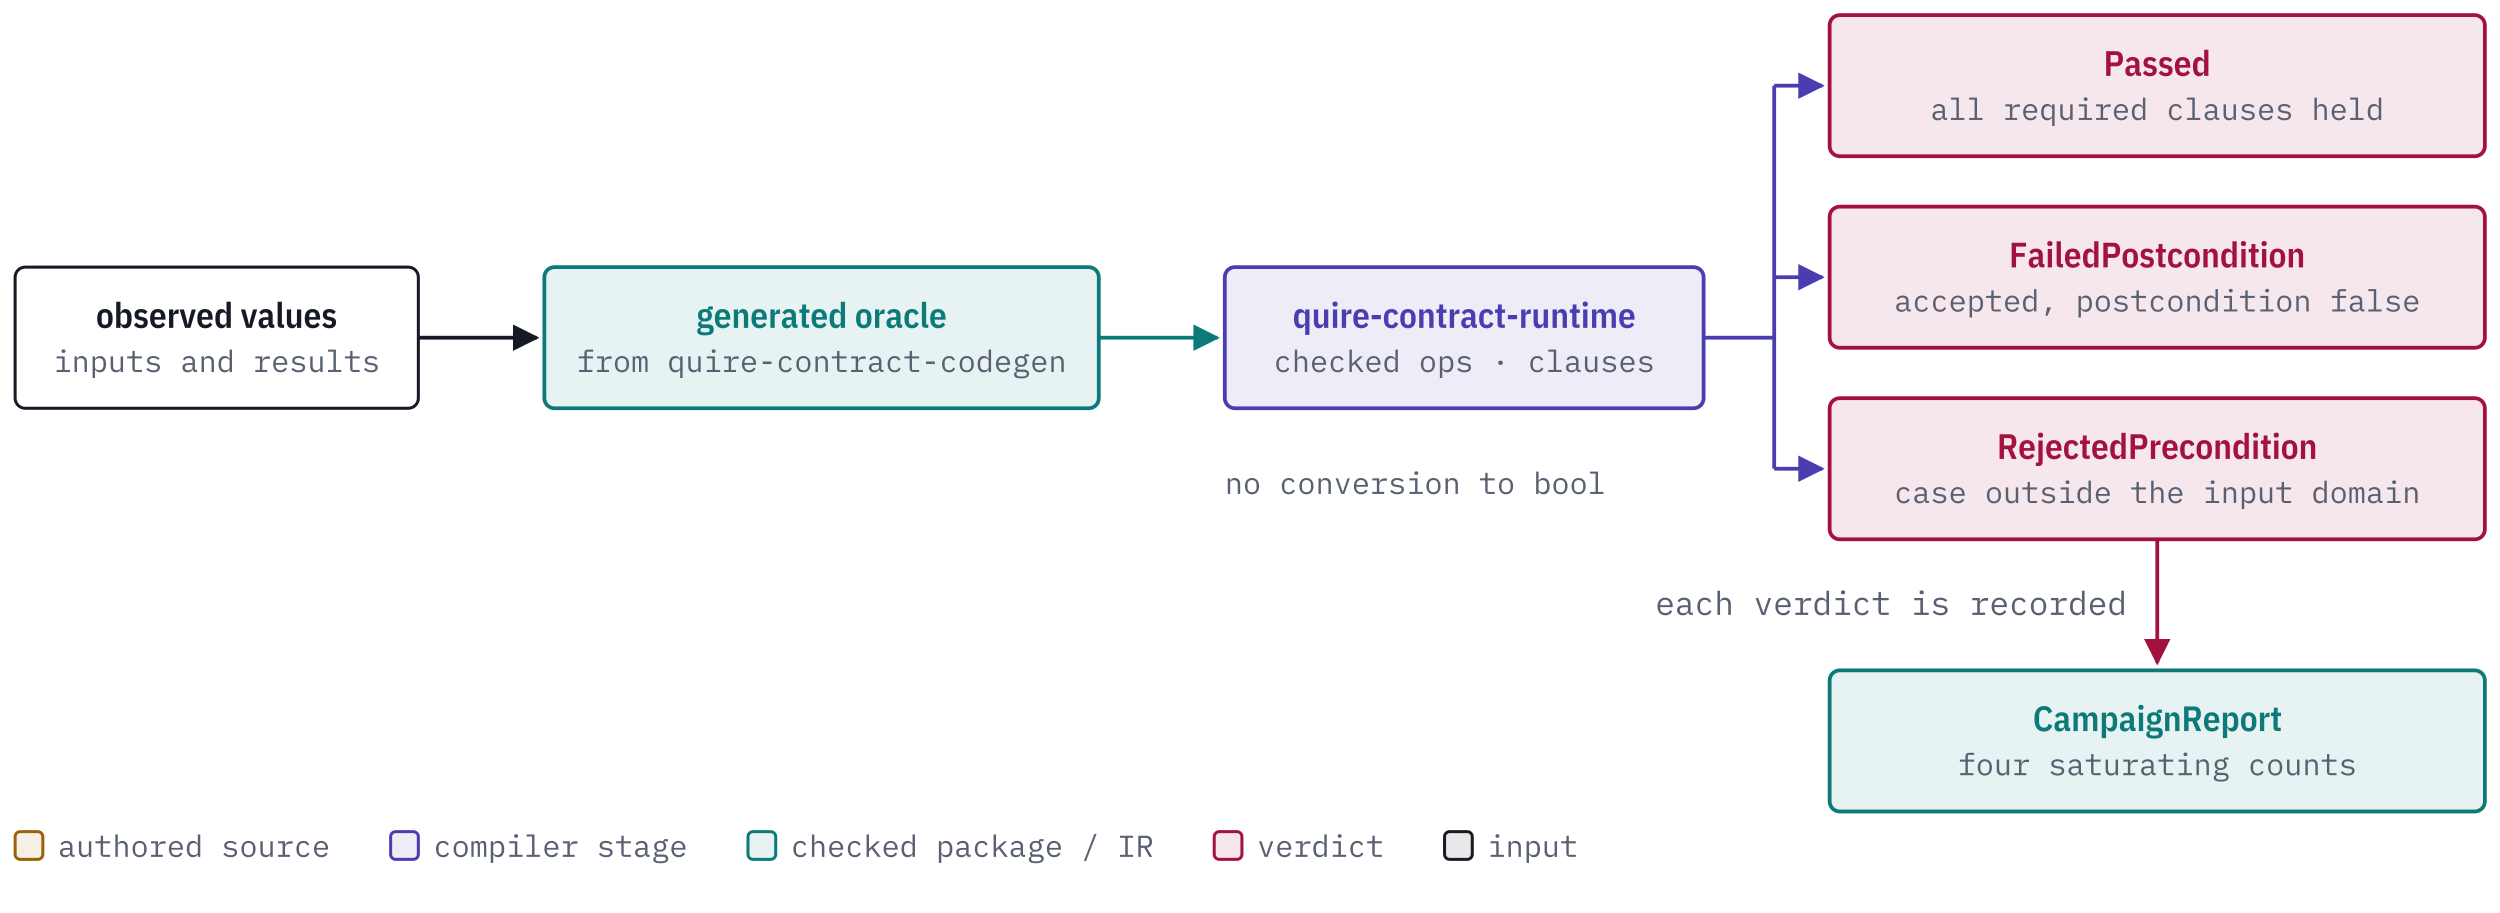
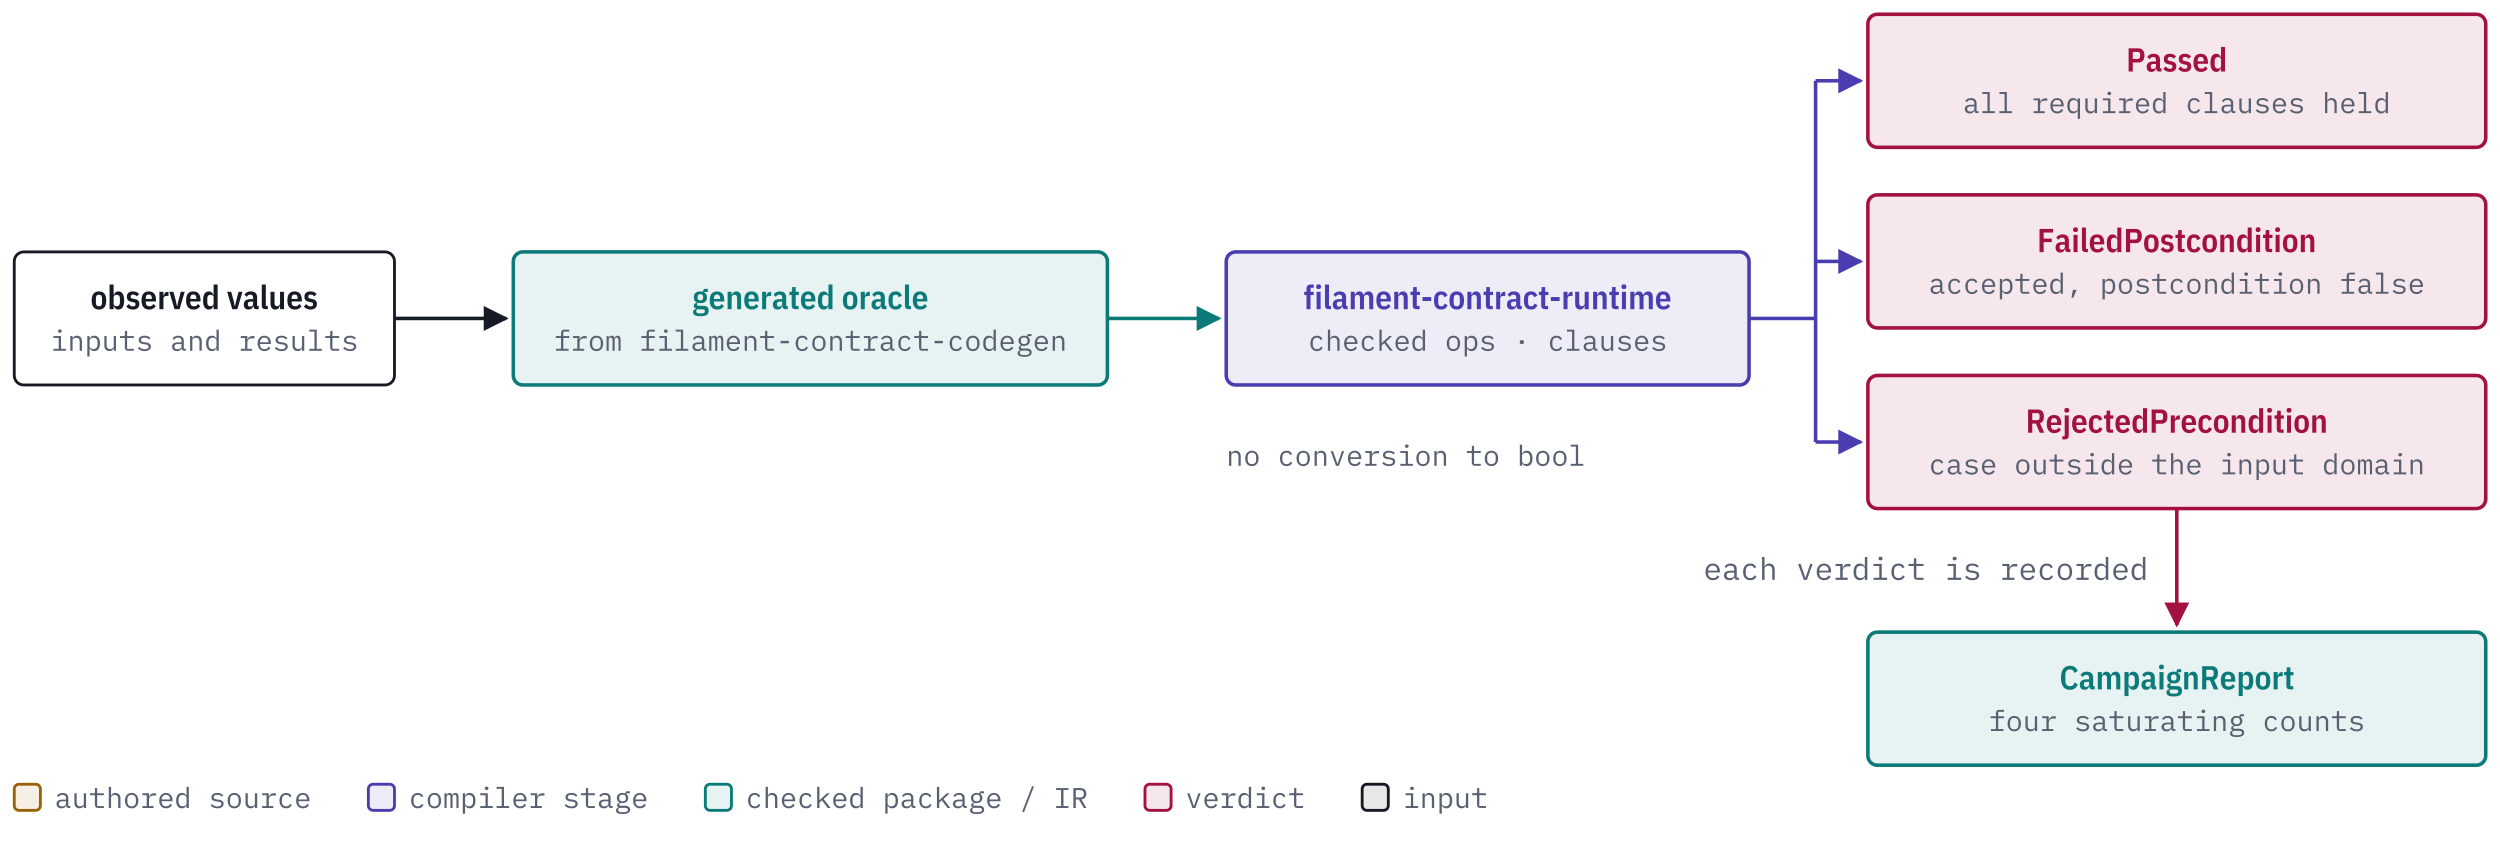
- <svg xmlns="http://www.w3.org/2000/svg" width="992" height="362" viewBox="-6 -6 992 362" role="img" aria-label="A generated oracle passes observed values to quire-contract-runtime, which returns one of three verdicts: Passed, FailedPostcondition or RejectedPrecondition. A campaign report counts every verdict.">
+ <svg xmlns="http://www.w3.org/2000/svg" width="1052" height="362" viewBox="-6 -6 1052 362" role="img" aria-label="A generated oracle passes observed values to filament-contract-runtime, which returns one of three verdicts: Passed, FailedPostcondition or RejectedPrecondition. A campaign report counts every verdict.">
  <defs>
    <path id="mono_I" d="M84 0V67H258V631H84V698H516V631H342V67H516V0Z" />
    <path id="mono_R" d="M174 0H90V698H344Q441 698 492 645Q543 592 543 497Q543 412 499 361Q455 310 371 302L549 0H455L285 298H174ZM342 369Q395 369 424 396Q454 422 454 471V523Q454 572 424 598Q395 625 342 625H174V369Z" />
    <path id="mono_a" d="M495 0Q448 0 428 24Q408 48 403 84H398Q381 39 344 14Q306 -12 243 -12Q162 -12 114 30Q66 72 66 145Q66 217 118 256Q171 295 288 295H398V346Q398 403 366 432Q334 460 275 460Q223 460 190 440Q157 419 137 384L83 424Q93 444 110 463Q127 482 152 496Q177 511 209 520Q241 528 280 528Q371 528 424 482Q478 436 478 354V70H550V0ZM257 55Q288 55 314 62Q339 70 358 82Q377 95 388 112Q398 130 398 150V235H288Q216 235 183 215Q150 195 150 157V136Q150 96 178 76Q207 55 257 55Z" />
    <path id="mono_b" d="M95 740H175V432H179Q229 528 338 528Q433 528 486 457Q540 386 540 258Q540 130 486 59Q433 -12 338 -12Q229 -12 179 84H175V0H95ZM307 59Q377 59 416 102Q454 144 454 214V302Q454 372 416 414Q377 457 307 457Q280 457 256 450Q232 443 214 430Q196 416 186 396Q175 377 175 351V165Q175 139 186 120Q196 100 214 86Q232 73 256 66Q280 59 307 59Z" />
    <path id="mono_c" d="M318 -12Q262 -12 218 8Q175 27 145 62Q115 97 100 147Q84 197 84 258Q84 319 100 369Q116 419 146 454Q176 490 219 509Q262 528 317 528Q392 528 439 495Q486 462 508 409L444 375Q430 415 398 437Q365 459 317 459Q282 459 254 448Q227 436 208 415Q189 394 180 365Q170 336 170 302V214Q170 180 180 151Q189 122 208 101Q227 80 255 68Q283 57 319 57Q371 57 405 81Q439 105 459 147L516 108Q493 56 444 22Q396 -12 318 -12Z" />
    <path id="mono_comma" d="M257 136H386L271 -141H204Z" />
    <path id="mono_d" d="M425 84H421Q371 -12 262 -12Q167 -12 114 59Q60 130 60 258Q60 386 114 457Q167 528 262 528Q371 528 421 432H425V740H505V0H425ZM293 59Q320 59 344 66Q368 73 386 86Q404 100 414 120Q425 139 425 165V351Q425 377 414 396Q404 416 386 430Q368 443 344 450Q320 457 293 457Q223 457 184 414Q146 372 146 302V214Q146 144 184 102Q223 59 293 59Z" />
    <path id="mono_e" d="M309 -12Q253 -12 208 7Q164 26 132 62Q101 97 84 146Q67 196 67 257Q67 319 84 369Q102 419 133 454Q164 490 208 509Q251 528 304 528Q356 528 398 509Q441 490 471 456Q501 423 517 377Q533 331 533 276V238H151V214Q151 180 162 151Q173 122 194 101Q214 80 244 68Q273 57 309 57Q361 57 399 81Q437 105 457 147L516 107Q493 55 440 22Q386 -12 309 -12ZM304 462Q271 462 243 450Q215 438 194 417Q174 396 162 368Q151 339 151 305V298H447V309Q447 343 436 371Q426 399 408 420Q389 440 362 451Q336 462 304 462Z" />
    <path id="mono_f" d="M83 68H257V448H73V516H257V622Q257 674 284 707Q312 740 371 740H544V672H337V516H544V448H337V68H521V0H83Z" />
    <path id="mono_g" d="M561 -59Q561 -137 496 -174Q431 -212 301 -212Q176 -212 122 -179Q67 -146 67 -84Q67 -42 89 -19Q111 4 151 15V27Q129 38 117 55Q105 72 105 98Q105 138 132 158Q158 178 198 188V192Q150 213 124 254Q97 295 97 350Q97 389 111 422Q125 455 152 478Q178 502 215 515Q252 528 297 528Q355 528 399 507V516Q399 546 413 566Q427 586 461 586H556V516H440V481Q468 457 483 424Q498 391 498 350Q498 311 484 278Q469 245 443 222Q417 198 380 185Q342 172 297 172Q284 172 272 173Q260 174 248 176Q236 174 223 170Q210 165 199 158Q188 150 181 140Q174 130 174 117Q174 94 197 86Q220 79 257 79H371Q471 79 516 42Q561 4 561 -59ZM486 -63Q486 -32 461 -14Q436 5 374 5H195Q143 -16 143 -65Q143 -99 170 -124Q197 -148 260 -148H338Q408 -148 447 -126Q486 -105 486 -63ZM297 234Q357 234 386 262Q414 290 414 336V365Q414 411 386 438Q357 466 297 466Q237 466 209 438Q181 411 181 365V336Q181 290 209 262Q237 234 297 234Z" />
    <path id="mono_h" d="M98 740H178V432H182Q190 451 202 468Q214 486 232 499Q249 512 273 520Q297 528 329 528Q410 528 459 476Q508 425 508 331V0H428V317Q428 388 397 422Q366 457 306 457Q282 457 259 451Q236 445 218 433Q200 421 189 402Q178 383 178 358V0H98Z" />
    <path id="mono_hyphen" d="M155 262V346H445V262Z" />
    <path id="mono_i" d="M332 630Q297 630 283 644Q269 659 269 681V697Q269 719 283 734Q297 748 332 748Q367 748 381 734Q395 719 395 697V681Q395 659 381 644Q367 630 332 630ZM106 68H292V448H106V516H372V68H546V0H106Z" />
    <path id="mono_k" d="M105 740H185V273H189L279 358L451 516H549L335 314L574 0H475L274 268L185 187V0H105Z" />
    <path id="mono_l" d="M80 68H260V672H80V740H340V68H520V0H80Z" />
    <path id="mono_m" d="M54 0V516H128V456H132Q144 486 166 507Q188 528 231 528Q276 528 298 506Q320 483 325 447H328Q342 482 368 505Q394 528 440 528Q503 528 524 484Q546 440 546 358V0H472V345Q472 411 458 436Q445 462 409 462Q377 462 357 442Q337 421 337 379V0H263V345Q263 411 250 436Q236 462 201 462Q169 462 148 442Q128 421 128 379V0Z" />
    <path id="mono_n" d="M98 0V516H178V432H182Q190 451 202 468Q214 486 232 499Q249 512 273 520Q297 528 329 528Q410 528 459 476Q508 425 508 331V0H428V317Q428 388 397 422Q366 457 306 457Q282 457 259 451Q236 445 218 433Q200 421 189 402Q178 383 178 358V0Z" />
    <path id="mono_o" d="M300 -12Q246 -12 202 7Q159 26 128 62Q98 97 82 146Q66 196 66 258Q66 319 82 369Q98 419 128 454Q159 490 202 509Q246 528 300 528Q354 528 398 509Q441 490 472 454Q502 419 518 369Q534 319 534 258Q534 196 518 146Q502 97 472 62Q441 26 398 7Q354 -12 300 -12ZM300 57Q367 57 408 97Q449 137 449 221V295Q449 379 408 419Q367 459 300 459Q233 459 192 419Q151 379 151 295V221Q151 137 192 97Q233 57 300 57Z" />
    <path id="mono_p" d="M95 516H175V432H179Q229 528 338 528Q433 528 486 457Q540 386 540 258Q540 130 486 59Q433 -12 338 -12Q229 -12 179 84H175V-200H95ZM307 59Q377 59 416 102Q454 144 454 214V302Q454 372 416 414Q377 457 307 457Q280 457 256 450Q232 443 214 430Q196 416 186 396Q175 377 175 351V165Q175 139 186 120Q196 100 214 86Q232 73 256 66Q280 59 307 59Z" />
    <path id="mono_periodcentered" d="M300 235Q259 235 242 252Q226 269 226 295V313Q226 339 242 356Q259 373 300 373Q341 373 358 356Q374 339 374 313V295Q374 269 358 252Q341 235 300 235Z" />
    <path id="mono_q" d="M425 84H421Q371 -12 262 -12Q167 -12 114 59Q60 130 60 258Q60 386 114 457Q167 528 262 528Q371 528 421 432H425V516H505V-200H425ZM293 59Q320 59 344 66Q368 73 386 86Q404 100 414 120Q425 139 425 165V351Q425 377 414 396Q404 416 386 430Q368 443 344 450Q320 457 293 457Q223 457 184 414Q146 372 146 302V214Q146 144 184 102Q223 59 293 59Z" />
    <path id="mono_r" d="M77 68H228V448H77V516H308V386H313Q329 447 374 482Q418 516 487 516H559V436H462Q393 436 350 396Q308 356 308 291V68H469V0H77Z" />
    <path id="mono_s" d="M306 -12Q225 -12 166 16Q108 43 67 89L121 136Q158 97 202 76Q246 55 308 55Q368 55 406 76Q445 98 445 144Q445 164 438 178Q430 191 417 199Q404 207 388 212Q372 216 354 219L273 231Q246 235 214 242Q183 249 157 264Q131 280 114 306Q96 332 96 374Q96 413 112 442Q127 470 155 490Q183 509 221 518Q259 528 304 528Q374 528 426 506Q477 484 514 445L462 396Q453 407 440 418Q426 430 406 440Q387 449 361 455Q335 461 301 461Q240 461 208 440Q175 419 175 379Q175 359 182 346Q190 332 203 324Q216 316 232 312Q249 307 266 304L347 292Q375 288 406 281Q437 274 463 258Q489 243 506 217Q524 191 524 149Q524 72 464 30Q405 -12 306 -12Z" />
    <path id="mono_slash" d="M90 -138 438 760H510L162 -138Z" />
    <path id="mono_t" d="M325 0Q266 0 238 33Q211 66 211 118V448H39V516H167Q193 516 204 526Q214 537 214 563V698H291V516H526V448H291V68H526V0Z" />
    <path id="mono_u" d="M422 84H418Q410 65 398 48Q386 30 368 17Q351 4 327 -4Q303 -12 271 -12Q190 -12 141 40Q92 91 92 185V516H172V199Q172 128 203 94Q234 59 294 59Q318 59 341 65Q364 71 382 83Q400 95 411 114Q422 132 422 158V516H502V0H422Z" />
    <path id="mono_v" d="M249 0 64 516H145L219 300L299 67H303L383 300L457 516H536L351 0Z" />
    <path id="title_C" d="M319 -12Q257 -12 207 8Q157 27 122 70Q86 113 66 181Q47 249 47 345Q47 442 66 511Q86 580 122 624Q157 668 207 689Q257 710 319 710Q365 710 401 700Q437 690 465 670Q493 651 514 621Q535 591 552 551L446 495Q430 552 401 577Q372 602 319 602Q253 602 216 559Q180 516 180 436V262Q180 182 216 139Q253 96 319 96Q372 96 404 123Q435 150 453 210L555 150Q538 111 516 81Q494 51 466 30Q437 10 401 -1Q365 -12 319 -12Z" />
    <path id="title_F" d="M73 0V698H481V589H198V407H443V301H198V0Z" />
    <path id="title_P" d="M73 0V698H362Q454 698 502 641Q549 584 549 484Q549 384 502 327Q454 270 362 270H198V0ZM198 379H349Q381 379 400 396Q418 414 418 453V515Q418 554 400 572Q381 589 349 589H198Z" />
    <path id="title_R" d="M198 0H73V698H362Q454 698 502 642Q549 586 549 486Q549 407 519 356Q489 304 431 285L558 0H423L308 275H198ZM349 379Q381 379 400 396Q418 413 418 453V515Q418 555 400 572Q381 589 349 589H198V379Z" />
    <path id="title_a" d="M406 0Q325 0 321 89H309Q299 41 264 14Q229 -12 177 -12Q105 -12 69 28Q33 68 33 140Q33 222 84 262Q135 302 231 302H312V347Q312 393 292 415Q273 437 228 437Q191 437 166 420Q141 402 122 370L51 434Q80 479 124 506Q169 534 238 534Q433 534 433 350V97H479V0ZM223 77Q260 77 286 98Q312 120 312 158V227H239Q155 227 155 162V140Q155 107 173 92Q191 77 223 77Z" />
    <path id="title_b" d="M66 740H187V436H201Q212 480 246 507Q279 534 324 534Q416 534 460 464Q504 395 504 261Q504 127 460 58Q416 -12 324 -12Q279 -12 246 15Q212 42 201 86H187V0H66ZM278 88Q325 88 351 117Q377 146 377 199V323Q377 376 351 405Q325 434 278 434Q237 434 212 414Q187 393 187 356V166Q187 129 212 108Q237 88 278 88Z" />
    <path id="title_c" d="M251 -12Q145 -12 90 54Q34 120 34 261Q34 402 90 468Q145 534 251 534Q328 534 374 499Q419 464 439 403L340 359Q332 397 312 416Q291 436 251 436Q161 436 161 328V194Q161 86 251 86Q293 86 315 106Q337 126 348 168L442 123Q396 -12 251 -12Z" />
    <path id="title_d" d="M357 86H343Q332 42 298 15Q265 -12 220 -12Q128 -12 84 58Q40 127 40 261Q40 395 84 464Q128 534 220 534Q265 534 298 507Q332 480 343 436H357V740H478V0H357ZM266 88Q307 88 332 108Q357 129 357 166V356Q357 393 332 414Q307 434 266 434Q219 434 193 405Q167 376 167 323V199Q167 146 193 117Q219 88 266 88Z" />
    <path id="title_e" d="M263 -12Q212 -12 170 4Q127 21 97 54Q67 88 50 140Q34 191 34 261Q34 402 90 468Q147 534 252 534Q357 534 414 468Q470 402 470 261V232H161V198Q161 146 190 116Q219 86 270 86Q313 86 342 104Q372 123 393 158L459 89Q430 43 381 16Q332 -12 263 -12ZM252 441Q161 441 161 333V307H343V333Q343 441 252 441Z" />
+     <path id="title_f" d="M91 425H22V522H91V603Q91 674 122 707Q154 740 220 740H308V643H212V522H308V425H212V0H91Z" />
    <path id="title_g" d="M493 -46Q493 -87 480 -118Q468 -149 439 -170Q410 -191 362 -202Q314 -212 244 -212Q182 -212 140 -204Q98 -195 72 -179Q46 -163 35 -140Q24 -117 24 -88Q24 -48 46 -25Q68 -2 109 4V23Q77 31 62 53Q46 75 46 107Q46 139 68 160Q90 182 132 190V203Q47 245 47 357Q47 442 95 488Q143 534 244 534Q289 534 326 520V539Q326 610 394 610H467V516H366V496Q403 478 422 442Q441 407 441 357Q441 272 394 226Q346 181 244 181Q203 181 168 189Q154 183 147 170Q140 157 140 141Q140 121 153 111Q166 101 196 101H329Q418 101 456 63Q493 25 493 -46ZM380 -60Q380 -33 362 -19Q344 -5 302 -5H141Q119 -24 119 -61Q119 -93 140 -110Q162 -127 216 -127H275Q332 -127 356 -110Q380 -94 380 -60ZM244 264Q327 264 327 346V369Q327 451 244 451Q161 451 161 369V346Q161 264 244 264Z" />
    <path id="title_hyphen" d="M50 245V365H312V245Z" />
    <path id="title_i" d="M126 604Q88 604 71 620Q54 637 54 665V685Q54 713 71 730Q88 746 126 746Q164 746 181 730Q198 713 198 685V665Q198 637 181 620Q164 604 126 604ZM66 522H187V0H66Z" />
    <path id="title_j" d="M68 522H189V-78Q189 -141 160 -170Q131 -200 65 -200H-4V-103H68ZM129 604Q91 604 74 620Q57 637 57 665V685Q57 713 74 730Q91 746 129 746Q167 746 184 730Q201 713 201 685V665Q201 637 184 620Q167 604 129 604Z" />
    <path id="title_l" d="M184 0Q121 0 94 28Q66 56 66 116V740H187V97H247V0Z" />
    <path id="title_m" d="M66 0V522H187V435H201Q232 534 324 534Q422 534 451 431H463Q480 484 516 509Q551 534 602 534Q668 534 705 486Q742 439 742 351V0H621V330Q621 432 548 432Q513 432 488 410Q464 389 464 350V0H343V330Q343 384 325 408Q307 432 271 432Q236 432 212 410Q187 389 187 350V0Z" />
    <path id="title_n" d="M66 0V522H187V435H201Q232 534 326 534Q396 534 434 486Q472 439 472 351V0H351V330Q351 432 275 432Q238 432 212 410Q187 389 187 350V0Z" />
    <path id="title_o" d="M253 -12Q149 -12 92 54Q34 120 34 261Q34 402 92 468Q149 534 253 534Q357 534 414 468Q472 402 472 261Q472 120 414 54Q357 -12 253 -12ZM253 86Q345 86 345 194V328Q345 436 253 436Q161 436 161 328V194Q161 86 253 86Z" />
    <path id="title_p" d="M66 522H187V436H201Q212 480 246 507Q279 534 324 534Q416 534 460 464Q504 395 504 261Q504 127 460 58Q416 -12 324 -12Q279 -12 246 15Q212 42 201 86H187V-200H66ZM278 88Q325 88 351 117Q377 146 377 199V323Q377 376 351 405Q325 434 278 434Q237 434 212 414Q187 393 187 356V166Q187 129 212 108Q237 88 278 88Z" />
-     <path id="title_q" d="M357 86H343Q332 42 298 15Q265 -12 220 -12Q128 -12 84 58Q40 127 40 261Q40 395 84 464Q128 534 220 534Q265 534 298 507Q332 480 343 436H357V522H478V-200H357ZM266 88Q307 88 332 108Q357 129 357 166V356Q357 393 332 414Q307 434 266 434Q219 434 193 405Q167 376 167 323V199Q167 146 193 117Q219 88 266 88Z" />
    <path id="title_r" d="M66 0V522H187V415H201Q210 467 238 494Q267 522 313 522H339V398H299Q242 398 214 380Q187 362 187 317V0Z" />
    <path id="title_s" d="M224 -12Q159 -12 110 12Q61 35 24 82L98 154Q123 119 154 101Q185 83 226 83Q302 83 302 147Q302 172 290 186Q277 201 247 206L198 215Q116 230 79 266Q42 302 42 371Q42 453 90 494Q138 534 226 534Q287 534 332 514Q376 494 409 455L338 384Q318 409 290 424Q261 439 226 439Q156 439 156 376Q156 350 170 336Q184 323 214 318L264 309Q346 294 382 258Q417 223 417 159Q417 78 367 33Q317 -12 224 -12Z" />
    <path id="title_t" d="M210 0Q147 0 119 28Q91 56 91 117V425H22V522H58Q84 522 94 534Q103 546 103 572V664H212V522H306V425H212V97H298V0Z" />
    <path id="title_u" d="M346 88H332Q302 -12 205 -12Q135 -12 98 36Q60 83 60 172V522H181V192Q181 89 257 89Q294 89 320 111Q346 133 346 172V522H467V0H346Z" />
    <path id="title_v" d="M162 0 8 522H130L205 244L234 103H248L277 244L352 522H469L315 0Z" />
    <marker id="ah-evidence" viewBox="0 0 10 10" refX="9" refY="5" markerWidth="7" markerHeight="7" orient="auto-start-reverse">
      <path d="M0,0 L10,5 L0,10 z" fill="#a3123f" />
    </marker>
    <marker id="ah-ink" viewBox="0 0 10 10" refX="9" refY="5" markerWidth="7" markerHeight="7" orient="auto-start-reverse">
      <path d="M0,0 L10,5 L0,10 z" fill="#161a24" />
    </marker>
    <marker id="ah-logic" viewBox="0 0 10 10" refX="9" refY="5" markerWidth="7" markerHeight="7" orient="auto-start-reverse">
      <path d="M0,0 L10,5 L0,10 z" fill="#4a3db0" />
    </marker>
    <marker id="ah-model" viewBox="0 0 10 10" refX="9" refY="5" markerWidth="7" markerHeight="7" orient="auto-start-reverse">
      <path d="M0,0 L10,5 L0,10 z" fill="#0b7a78" />
    </marker>
  </defs>
  <rect x="0" y="100" width="160" height="56" rx="4" stroke="#161a24" stroke-width="1.2" fill="none" />
  <g fill="#161a24" transform="translate(32.1,124.1) scale(0.014,-0.014)">
    <use href="#title_o" x="0" />
    <use href="#title_b" x="506" />
    <use href="#title_s" x="1050" />
    <use href="#title_e" x="1499" />
    <use href="#title_r" x="2004" />
    <use href="#title_v" x="2361" />
    <use href="#title_e" x="2837" />
    <use href="#title_d" x="3342" />
    <use href="#title_v" x="4098" />
    <use href="#title_a" x="4574" />
    <use href="#title_l" x="5081" />
    <use href="#title_u" x="5349" />
    <use href="#title_e" x="5882" />
    <use href="#title_s" x="6387" />
  </g>
  <g fill="#586072" transform="translate(15.2,141.6) scale(0.012,-0.012)">
    <use href="#mono_i" x="0" />
    <use href="#mono_n" x="600" />
    <use href="#mono_p" x="1200" />
    <use href="#mono_u" x="1800" />
    <use href="#mono_t" x="2400" />
    <use href="#mono_s" x="3000" />
    <use href="#mono_a" x="4200" />
    <use href="#mono_n" x="4800" />
    <use href="#mono_d" x="5400" />
    <use href="#mono_r" x="6600" />
    <use href="#mono_e" x="7200" />
    <use href="#mono_s" x="7800" />
    <use href="#mono_u" x="8400" />
    <use href="#mono_l" x="9000" />
    <use href="#mono_t" x="9600" />
    <use href="#mono_s" x="10200" />
  </g>
-   <rect x="210" y="100" width="220" height="56" rx="4" stroke="#0b7a78" stroke-width="1.5" fill="#0b7a78" fill-opacity="0.1" />
-   <g fill="#0b7a78" transform="translate(270.3,124.1) scale(0.014,-0.014)">
+   <rect x="210" y="100" width="250" height="56" rx="4" stroke="#0b7a78" stroke-width="1.5" fill="#0b7a78" fill-opacity="0.1" />
+   <g fill="#0b7a78" transform="translate(285.3,124.1) scale(0.014,-0.014)">
    <use href="#title_g" x="0" />
    <use href="#title_e" x="492" />
    <use href="#title_n" x="997" />
    <use href="#title_e" x="1529" />
    <use href="#title_r" x="2034" />
    <use href="#title_a" x="2391" />
    <use href="#title_t" x="2898" />
    <use href="#title_e" x="3232" />
    <use href="#title_d" x="3737" />
    <use href="#title_o" x="4493" />
    <use href="#title_r" x="4999" />
    <use href="#title_a" x="5356" />
    <use href="#title_c" x="5863" />
    <use href="#title_l" x="6327" />
    <use href="#title_e" x="6595" />
  </g>
-   <g fill="#586072" transform="translate(222.8,141.6) scale(0.012,-0.012)">
+   <g fill="#586072" transform="translate(227,141.6) scale(0.012,-0.012)">
    <use href="#mono_f" x="0" />
    <use href="#mono_r" x="600" />
    <use href="#mono_o" x="1200" />
    <use href="#mono_m" x="1800" />
-     <use href="#mono_q" x="3000" />
-     <use href="#mono_u" x="3600" />
-     <use href="#mono_i" x="4200" />
-     <use href="#mono_r" x="4800" />
-     <use href="#mono_e" x="5400" />
-     <use href="#mono_hyphen" x="6000" />
-     <use href="#mono_c" x="6600" />
-     <use href="#mono_o" x="7200" />
-     <use href="#mono_n" x="7800" />
-     <use href="#mono_t" x="8400" />
-     <use href="#mono_r" x="9000" />
-     <use href="#mono_a" x="9600" />
-     <use href="#mono_c" x="10200" />
-     <use href="#mono_t" x="10800" />
-     <use href="#mono_hyphen" x="11400" />
+     <use href="#mono_f" x="3000" />
+     <use href="#mono_i" x="3600" />
+     <use href="#mono_l" x="4200" />
+     <use href="#mono_a" x="4800" />
+     <use href="#mono_m" x="5400" />
+     <use href="#mono_e" x="6000" />
+     <use href="#mono_n" x="6600" />
+     <use href="#mono_t" x="7200" />
+     <use href="#mono_hyphen" x="7800" />
+     <use href="#mono_c" x="8400" />
+     <use href="#mono_o" x="9000" />
+     <use href="#mono_n" x="9600" />
+     <use href="#mono_t" x="10200" />
+     <use href="#mono_r" x="10800" />
+     <use href="#mono_a" x="11400" />
    <use href="#mono_c" x="12000" />
-     <use href="#mono_o" x="12600" />
-     <use href="#mono_d" x="13200" />
-     <use href="#mono_e" x="13800" />
-     <use href="#mono_g" x="14400" />
-     <use href="#mono_e" x="15000" />
-     <use href="#mono_n" x="15600" />
-   </g>
-   <rect x="480" y="100" width="190" height="56" rx="4" stroke="#4a3db0" stroke-width="1.5" fill="#4a3db0" fill-opacity="0.1" />
-   <g fill="#4a3db0" transform="translate(506.9,124.1) scale(0.014,-0.014)">
-     <use href="#title_q" x="0" />
-     <use href="#title_u" x="544" />
-     <use href="#title_i" x="1077" />
-     <use href="#title_r" x="1329" />
-     <use href="#title_e" x="1686" />
-     <use href="#title_hyphen" x="2191" />
-     <use href="#title_c" x="2553" />
-     <use href="#title_o" x="3017" />
-     <use href="#title_n" x="3523" />
-     <use href="#title_t" x="4055" />
-     <use href="#title_r" x="4389" />
-     <use href="#title_a" x="4746" />
-     <use href="#title_c" x="5253" />
-     <use href="#title_t" x="5717" />
-     <use href="#title_hyphen" x="6051" />
-     <use href="#title_r" x="6413" />
-     <use href="#title_u" x="6770" />
-     <use href="#title_n" x="7303" />
-     <use href="#title_t" x="7835" />
-     <use href="#title_i" x="8169" />
-     <use href="#title_m" x="8421" />
-     <use href="#title_e" x="9223" />
-   </g>
-   <g fill="#586072" transform="translate(499.4,141.6) scale(0.012,-0.012)">
+     <use href="#mono_t" x="12600" />
+     <use href="#mono_hyphen" x="13200" />
+     <use href="#mono_c" x="13800" />
+     <use href="#mono_o" x="14400" />
+     <use href="#mono_d" x="15000" />
+     <use href="#mono_e" x="15600" />
+     <use href="#mono_g" x="16200" />
+     <use href="#mono_e" x="16800" />
+     <use href="#mono_n" x="17400" />
+   </g>
+   <rect x="510" y="100" width="220" height="56" rx="4" stroke="#4a3db0" stroke-width="1.5" fill="#4a3db0" fill-opacity="0.1" />
+   <g fill="#4a3db0" transform="translate(542.5,124.1) scale(0.014,-0.014)">
+     <use href="#title_f" x="0" />
+     <use href="#title_i" x="328" />
+     <use href="#title_l" x="580" />
+     <use href="#title_a" x="848" />
+     <use href="#title_m" x="1355" />
+     <use href="#title_e" x="2157" />
+     <use href="#title_n" x="2662" />
+     <use href="#title_t" x="3194" />
+     <use href="#title_hyphen" x="3528" />
+     <use href="#title_c" x="3890" />
+     <use href="#title_o" x="4354" />
+     <use href="#title_n" x="4860" />
+     <use href="#title_t" x="5392" />
+     <use href="#title_r" x="5726" />
+     <use href="#title_a" x="6083" />
+     <use href="#title_c" x="6590" />
+     <use href="#title_t" x="7054" />
+     <use href="#title_hyphen" x="7388" />
+     <use href="#title_r" x="7750" />
+     <use href="#title_u" x="8107" />
+     <use href="#title_n" x="8640" />
+     <use href="#title_t" x="9172" />
+     <use href="#title_i" x="9506" />
+     <use href="#title_m" x="9758" />
+     <use href="#title_e" x="10560" />
+   </g>
+   <g fill="#586072" transform="translate(544.4,141.6) scale(0.012,-0.012)">
    <use href="#mono_c" x="0" />
    <use href="#mono_h" x="600" />
    <use href="#mono_e" x="1200" />
    <use href="#mono_c" x="1800" />
    <use href="#mono_k" x="2400" />
    <use href="#mono_e" x="3000" />
    <use href="#mono_d" x="3600" />
    <use href="#mono_o" x="4800" />
    <use href="#mono_p" x="5400" />
    <use href="#mono_s" x="6000" />
    <use href="#mono_periodcentered" x="7200" />
    <use href="#mono_c" x="8400" />
    <use href="#mono_l" x="9000" />
    <use href="#mono_a" x="9600" />
    <use href="#mono_u" x="10200" />
    <use href="#mono_s" x="10800" />
    <use href="#mono_e" x="11400" />
    <use href="#mono_s" x="12000" />
  </g>
  <path d="M160,128 L207,128" fill="none" stroke="#161a24" stroke-width="1.5" marker-end="url(#ah-ink)" />
-   <path d="M430,128 L477,128" fill="none" stroke="#0b7a78" stroke-width="1.5" marker-end="url(#ah-model)" />
-   <path d="M670,128 L698,128" fill="none" stroke="#4a3db0" stroke-width="1.5" />
-   <path d="M698,28 L698,180" fill="none" stroke="#4a3db0" stroke-width="1.5" />
-   <path d="M698,28 L717,28" fill="none" stroke="#4a3db0" stroke-width="1.5" marker-end="url(#ah-logic)" />
-   <rect x="720" y="0" width="260" height="56" rx="4" stroke="#a3123f" stroke-width="1.5" fill="#a3123f" fill-opacity="0.1" />
-   <g fill="#a3123f" transform="translate(828.7,24.1) scale(0.014,-0.014)">
+   <path d="M460,128 L507,128" fill="none" stroke="#0b7a78" stroke-width="1.5" marker-end="url(#ah-model)" />
+   <path d="M730,128 L758,128" fill="none" stroke="#4a3db0" stroke-width="1.5" />
+   <path d="M758,28 L758,180" fill="none" stroke="#4a3db0" stroke-width="1.5" />
+   <path d="M758,28 L777,28" fill="none" stroke="#4a3db0" stroke-width="1.5" marker-end="url(#ah-logic)" />
+   <rect x="780" y="0" width="260" height="56" rx="4" stroke="#a3123f" stroke-width="1.5" fill="#a3123f" fill-opacity="0.1" />
+   <g fill="#a3123f" transform="translate(888.7,24.1) scale(0.014,-0.014)">
    <use href="#title_P" x="0" />
    <use href="#title_a" x="583" />
    <use href="#title_s" x="1090" />
    <use href="#title_s" x="1539" />
    <use href="#title_e" x="1988" />
    <use href="#title_d" x="2493" />
  </g>
-   <g fill="#586072" transform="translate(760,41.6) scale(0.012,-0.012)">
+   <g fill="#586072" transform="translate(820,41.6) scale(0.012,-0.012)">
    <use href="#mono_a" x="0" />
    <use href="#mono_l" x="600" />
    <use href="#mono_l" x="1200" />
    <use href="#mono_r" x="2400" />
    <use href="#mono_e" x="3000" />
    <use href="#mono_q" x="3600" />
    <use href="#mono_u" x="4200" />
    <use href="#mono_i" x="4800" />
    <use href="#mono_r" x="5400" />
    <use href="#mono_e" x="6000" />
    <use href="#mono_d" x="6600" />
    <use href="#mono_c" x="7800" />
    <use href="#mono_l" x="8400" />
    <use href="#mono_a" x="9000" />
    <use href="#mono_u" x="9600" />
    <use href="#mono_s" x="10200" />
    <use href="#mono_e" x="10800" />
    <use href="#mono_s" x="11400" />
    <use href="#mono_h" x="12600" />
    <use href="#mono_e" x="13200" />
    <use href="#mono_l" x="13800" />
    <use href="#mono_d" x="14400" />
  </g>
-   <path d="M698,104 L717,104" fill="none" stroke="#4a3db0" stroke-width="1.5" marker-end="url(#ah-logic)" />
-   <rect x="720" y="76" width="260" height="56" rx="4" stroke="#a3123f" stroke-width="1.5" fill="#a3123f" fill-opacity="0.1" />
-   <g fill="#a3123f" transform="translate(791.2,100.1) scale(0.014,-0.014)">
+   <path d="M758,104 L777,104" fill="none" stroke="#4a3db0" stroke-width="1.5" marker-end="url(#ah-logic)" />
+   <rect x="780" y="76" width="260" height="56" rx="4" stroke="#a3123f" stroke-width="1.5" fill="#a3123f" fill-opacity="0.1" />
+   <g fill="#a3123f" transform="translate(851.2,100.1) scale(0.014,-0.014)">
    <use href="#title_F" x="0" />
    <use href="#title_a" x="523" />
    <use href="#title_i" x="1030" />
    <use href="#title_l" x="1282" />
    <use href="#title_e" x="1550" />
    <use href="#title_d" x="2055" />
    <use href="#title_P" x="2599" />
    <use href="#title_o" x="3182" />
    <use href="#title_s" x="3688" />
    <use href="#title_t" x="4137" />
    <use href="#title_c" x="4471" />
    <use href="#title_o" x="4935" />
    <use href="#title_n" x="5441" />
    <use href="#title_d" x="5973" />
    <use href="#title_i" x="6517" />
    <use href="#title_t" x="6769" />
    <use href="#title_i" x="7103" />
    <use href="#title_o" x="7355" />
    <use href="#title_n" x="7861" />
  </g>
-   <g fill="#586072" transform="translate(745.6,117.6) scale(0.012,-0.012)">
+   <g fill="#586072" transform="translate(805.6,117.6) scale(0.012,-0.012)">
    <use href="#mono_a" x="0" />
    <use href="#mono_c" x="600" />
    <use href="#mono_c" x="1200" />
    <use href="#mono_e" x="1800" />
    <use href="#mono_p" x="2400" />
    <use href="#mono_t" x="3000" />
    <use href="#mono_e" x="3600" />
    <use href="#mono_d" x="4200" />
    <use href="#mono_comma" x="4800" />
    <use href="#mono_p" x="6000" />
    <use href="#mono_o" x="6600" />
    <use href="#mono_s" x="7200" />
    <use href="#mono_t" x="7800" />
    <use href="#mono_c" x="8400" />
    <use href="#mono_o" x="9000" />
    <use href="#mono_n" x="9600" />
    <use href="#mono_d" x="10200" />
    <use href="#mono_i" x="10800" />
    <use href="#mono_t" x="11400" />
    <use href="#mono_i" x="12000" />
    <use href="#mono_o" x="12600" />
    <use href="#mono_n" x="13200" />
    <use href="#mono_f" x="14400" />
    <use href="#mono_a" x="15000" />
    <use href="#mono_l" x="15600" />
    <use href="#mono_s" x="16200" />
    <use href="#mono_e" x="16800" />
  </g>
-   <path d="M698,180 L717,180" fill="none" stroke="#4a3db0" stroke-width="1.5" marker-end="url(#ah-logic)" />
-   <rect x="720" y="152" width="260" height="56" rx="4" stroke="#a3123f" stroke-width="1.5" fill="#a3123f" fill-opacity="0.1" />
-   <g fill="#a3123f" transform="translate(786.4,176.1) scale(0.014,-0.014)">
+   <path d="M758,180 L777,180" fill="none" stroke="#4a3db0" stroke-width="1.5" marker-end="url(#ah-logic)" />
+   <rect x="780" y="152" width="260" height="56" rx="4" stroke="#a3123f" stroke-width="1.5" fill="#a3123f" fill-opacity="0.1" />
+   <g fill="#a3123f" transform="translate(846.4,176.1) scale(0.014,-0.014)">
    <use href="#title_R" x="0" />
    <use href="#title_e" x="601" />
    <use href="#title_j" x="1106" />
    <use href="#title_e" x="1361" />
    <use href="#title_c" x="1866" />
    <use href="#title_t" x="2330" />
    <use href="#title_e" x="2664" />
    <use href="#title_d" x="3169" />
    <use href="#title_P" x="3713" />
    <use href="#title_r" x="4296" />
    <use href="#title_e" x="4653" />
    <use href="#title_c" x="5158" />
    <use href="#title_o" x="5622" />
    <use href="#title_n" x="6128" />
    <use href="#title_d" x="6660" />
    <use href="#title_i" x="7204" />
    <use href="#title_t" x="7456" />
    <use href="#title_i" x="7790" />
    <use href="#title_o" x="8042" />
    <use href="#title_n" x="8548" />
  </g>
-   <g fill="#586072" transform="translate(745.6,193.6) scale(0.012,-0.012)">
+   <g fill="#586072" transform="translate(805.6,193.6) scale(0.012,-0.012)">
    <use href="#mono_c" x="0" />
    <use href="#mono_a" x="600" />
    <use href="#mono_s" x="1200" />
    <use href="#mono_e" x="1800" />
    <use href="#mono_o" x="3000" />
    <use href="#mono_u" x="3600" />
    <use href="#mono_t" x="4200" />
    <use href="#mono_s" x="4800" />
    <use href="#mono_i" x="5400" />
    <use href="#mono_d" x="6000" />
    <use href="#mono_e" x="6600" />
    <use href="#mono_t" x="7800" />
    <use href="#mono_h" x="8400" />
    <use href="#mono_e" x="9000" />
    <use href="#mono_i" x="10200" />
    <use href="#mono_n" x="10800" />
    <use href="#mono_p" x="11400" />
    <use href="#mono_u" x="12000" />
    <use href="#mono_t" x="12600" />
    <use href="#mono_d" x="13800" />
    <use href="#mono_o" x="14400" />
    <use href="#mono_m" x="15000" />
    <use href="#mono_a" x="15600" />
    <use href="#mono_i" x="16200" />
    <use href="#mono_n" x="16800" />
  </g>
-   <path d="M850,208 L850,257" fill="none" stroke="#a3123f" stroke-width="1.5" marker-end="url(#ah-evidence)" />
-   <g fill="#586072" transform="translate(650.8,238) scale(0.013,-0.013)">
+   <path d="M910,208 L910,257" fill="none" stroke="#a3123f" stroke-width="1.5" marker-end="url(#ah-evidence)" />
+   <g fill="#586072" transform="translate(710.8,238) scale(0.013,-0.013)">
    <use href="#mono_e" x="0" />
    <use href="#mono_a" x="600" />
    <use href="#mono_c" x="1200" />
    <use href="#mono_h" x="1800" />
    <use href="#mono_v" x="3000" />
    <use href="#mono_e" x="3600" />
    <use href="#mono_r" x="4200" />
    <use href="#mono_d" x="4800" />
    <use href="#mono_i" x="5400" />
    <use href="#mono_c" x="6000" />
    <use href="#mono_t" x="6600" />
    <use href="#mono_i" x="7800" />
    <use href="#mono_s" x="8400" />
    <use href="#mono_r" x="9600" />
    <use href="#mono_e" x="10200" />
    <use href="#mono_c" x="10800" />
    <use href="#mono_o" x="11400" />
    <use href="#mono_r" x="12000" />
    <use href="#mono_d" x="12600" />
    <use href="#mono_e" x="13200" />
    <use href="#mono_d" x="13800" />
  </g>
-   <rect x="720" y="260" width="260" height="56" rx="4" stroke="#0b7a78" stroke-width="1.5" fill="#0b7a78" fill-opacity="0.1" />
-   <g fill="#0b7a78" transform="translate(800.6,284.1) scale(0.014,-0.014)">
+   <rect x="780" y="260" width="260" height="56" rx="4" stroke="#0b7a78" stroke-width="1.5" fill="#0b7a78" fill-opacity="0.1" />
+   <g fill="#0b7a78" transform="translate(860.6,284.1) scale(0.014,-0.014)">
    <use href="#title_C" x="0" />
    <use href="#title_a" x="581" />
    <use href="#title_m" x="1088" />
    <use href="#title_p" x="1890" />
    <use href="#title_a" x="2434" />
    <use href="#title_i" x="2941" />
    <use href="#title_g" x="3193" />
    <use href="#title_n" x="3685" />
    <use href="#title_R" x="4217" />
    <use href="#title_e" x="4818" />
    <use href="#title_p" x="5323" />
    <use href="#title_o" x="5867" />
    <use href="#title_r" x="6373" />
    <use href="#title_t" x="6730" />
  </g>
-   <g fill="#586072" transform="translate(770.8,301.6) scale(0.012,-0.012)">
+   <g fill="#586072" transform="translate(830.8,301.6) scale(0.012,-0.012)">
    <use href="#mono_f" x="0" />
    <use href="#mono_o" x="600" />
    <use href="#mono_u" x="1200" />
    <use href="#mono_r" x="1800" />
    <use href="#mono_s" x="3000" />
    <use href="#mono_a" x="3600" />
    <use href="#mono_t" x="4200" />
    <use href="#mono_u" x="4800" />
    <use href="#mono_r" x="5400" />
    <use href="#mono_a" x="6000" />
    <use href="#mono_t" x="6600" />
    <use href="#mono_i" x="7200" />
    <use href="#mono_n" x="7800" />
    <use href="#mono_g" x="8400" />
    <use href="#mono_c" x="9600" />
    <use href="#mono_o" x="10200" />
    <use href="#mono_u" x="10800" />
    <use href="#mono_n" x="11400" />
    <use href="#mono_t" x="12000" />
    <use href="#mono_s" x="12600" />
  </g>
-   <g fill="#586072" transform="translate(480,190) scale(0.012,-0.012)">
+   <g fill="#586072" transform="translate(510,190) scale(0.012,-0.012)">
    <use href="#mono_n" x="0" />
    <use href="#mono_o" x="600" />
    <use href="#mono_c" x="1800" />
    <use href="#mono_o" x="2400" />
    <use href="#mono_n" x="3000" />
    <use href="#mono_v" x="3600" />
    <use href="#mono_e" x="4200" />
    <use href="#mono_r" x="4800" />
    <use href="#mono_s" x="5400" />
    <use href="#mono_i" x="6000" />
    <use href="#mono_o" x="6600" />
    <use href="#mono_n" x="7200" />
    <use href="#mono_t" x="8400" />
    <use href="#mono_o" x="9000" />
    <use href="#mono_b" x="10200" />
    <use href="#mono_o" x="10800" />
    <use href="#mono_o" x="11400" />
    <use href="#mono_l" x="12000" />
  </g>
  <rect x="0" y="324" width="11" height="11" rx="2" stroke="#9a6208" stroke-width="1.2" fill="#9a6208" fill-opacity="0.1" />
  <g fill="#586072" transform="translate(17,334) scale(0.012,-0.012)">
    <use href="#mono_a" x="0" />
    <use href="#mono_u" x="600" />
    <use href="#mono_t" x="1200" />
    <use href="#mono_h" x="1800" />
    <use href="#mono_o" x="2400" />
    <use href="#mono_r" x="3000" />
    <use href="#mono_e" x="3600" />
    <use href="#mono_d" x="4200" />
    <use href="#mono_s" x="5400" />
    <use href="#mono_o" x="6000" />
    <use href="#mono_u" x="6600" />
    <use href="#mono_r" x="7200" />
    <use href="#mono_c" x="7800" />
    <use href="#mono_e" x="8400" />
  </g>
  <rect x="149" y="324" width="11" height="11" rx="2" stroke="#4a3db0" stroke-width="1.2" fill="#4a3db0" fill-opacity="0.1" />
  <g fill="#586072" transform="translate(166,334) scale(0.012,-0.012)">
    <use href="#mono_c" x="0" />
    <use href="#mono_o" x="600" />
    <use href="#mono_m" x="1200" />
    <use href="#mono_p" x="1800" />
    <use href="#mono_i" x="2400" />
    <use href="#mono_l" x="3000" />
    <use href="#mono_e" x="3600" />
    <use href="#mono_r" x="4200" />
    <use href="#mono_s" x="5400" />
    <use href="#mono_t" x="6000" />
    <use href="#mono_a" x="6600" />
    <use href="#mono_g" x="7200" />
    <use href="#mono_e" x="7800" />
  </g>
  <rect x="290.8" y="324" width="11" height="11" rx="2" stroke="#0b7a78" stroke-width="1.2" fill="#0b7a78" fill-opacity="0.1" />
  <g fill="#586072" transform="translate(307.8,334) scale(0.012,-0.012)">
    <use href="#mono_c" x="0" />
    <use href="#mono_h" x="600" />
    <use href="#mono_e" x="1200" />
    <use href="#mono_c" x="1800" />
    <use href="#mono_k" x="2400" />
    <use href="#mono_e" x="3000" />
    <use href="#mono_d" x="3600" />
    <use href="#mono_p" x="4800" />
    <use href="#mono_a" x="5400" />
    <use href="#mono_c" x="6000" />
    <use href="#mono_k" x="6600" />
    <use href="#mono_a" x="7200" />
    <use href="#mono_g" x="7800" />
    <use href="#mono_e" x="8400" />
    <use href="#mono_slash" x="9600" />
    <use href="#mono_I" x="10800" />
    <use href="#mono_R" x="11400" />
  </g>
  <rect x="475.8" y="324" width="11" height="11" rx="2" stroke="#a3123f" stroke-width="1.2" fill="#a3123f" fill-opacity="0.1" />
  <g fill="#586072" transform="translate(492.8,334) scale(0.012,-0.012)">
    <use href="#mono_v" x="0" />
    <use href="#mono_e" x="600" />
    <use href="#mono_r" x="1200" />
    <use href="#mono_d" x="1800" />
    <use href="#mono_i" x="2400" />
    <use href="#mono_c" x="3000" />
    <use href="#mono_t" x="3600" />
  </g>
  <rect x="567.2" y="324" width="11" height="11" rx="2" stroke="#161a24" stroke-width="1.2" fill="#161a24" fill-opacity="0.1" />
  <g fill="#586072" transform="translate(584.2,334) scale(0.012,-0.012)">
    <use href="#mono_i" x="0" />
    <use href="#mono_n" x="600" />
    <use href="#mono_p" x="1200" />
    <use href="#mono_u" x="1800" />
    <use href="#mono_t" x="2400" />
  </g>
</svg>
